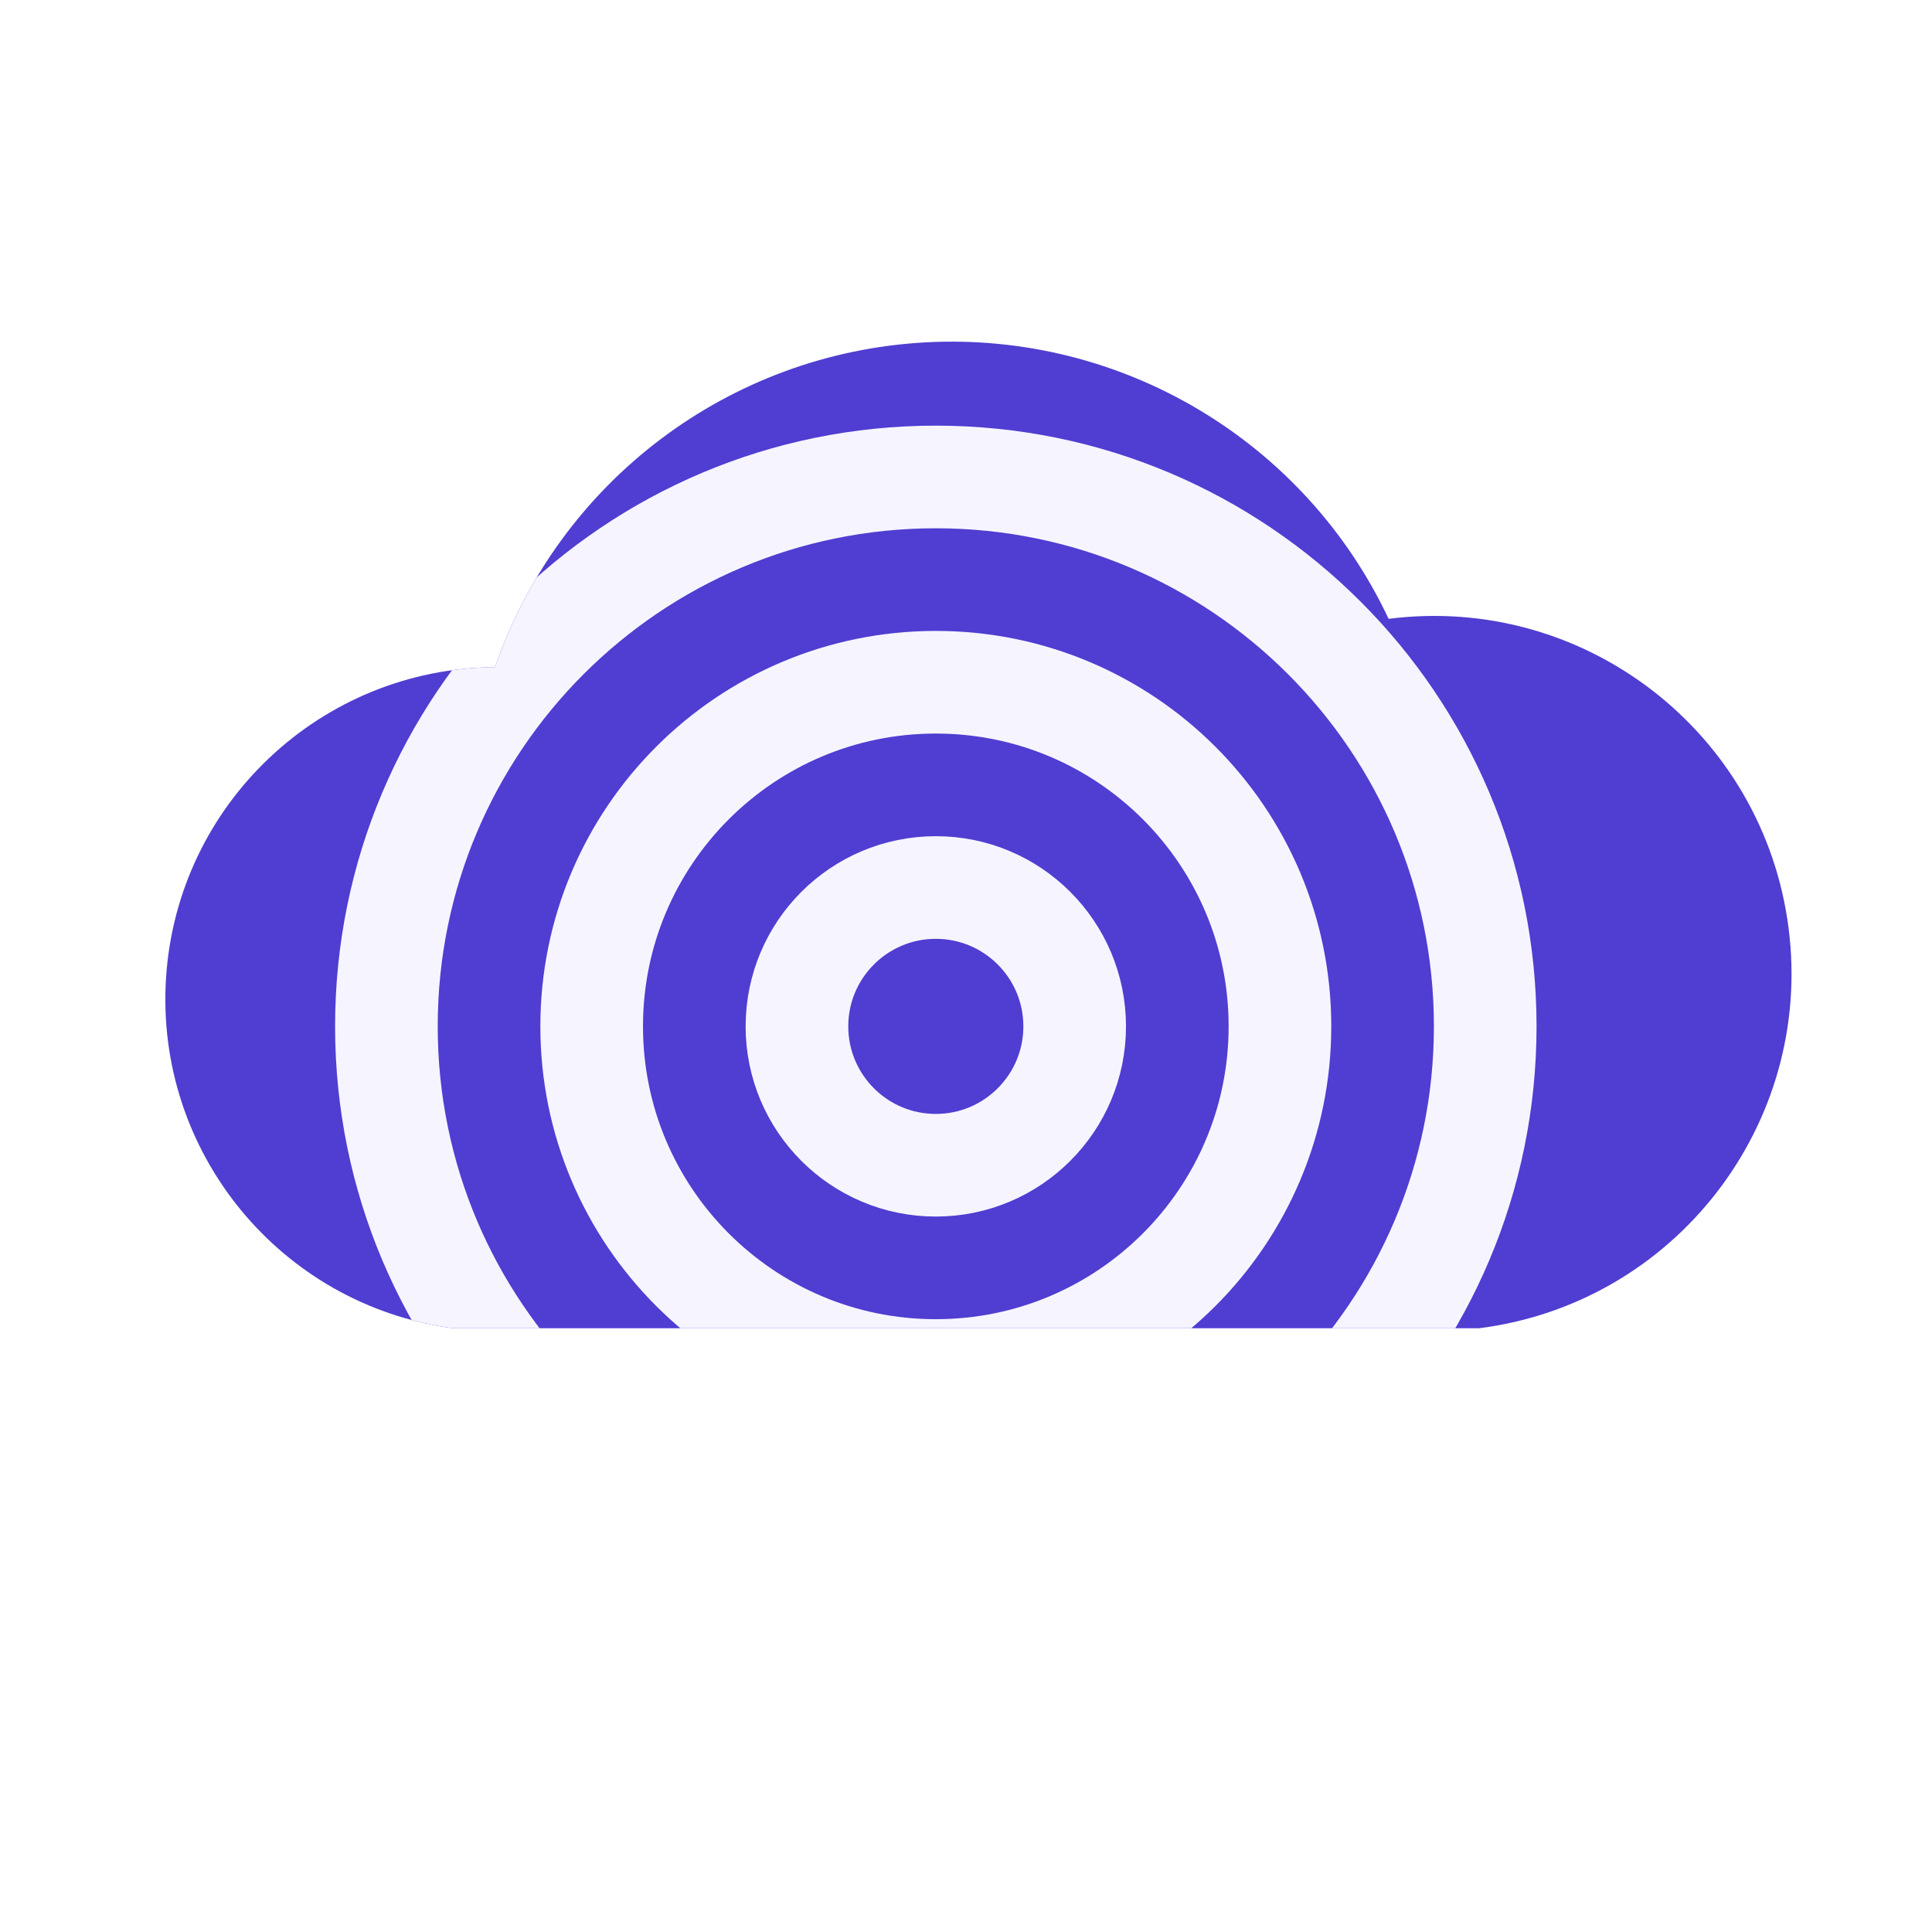
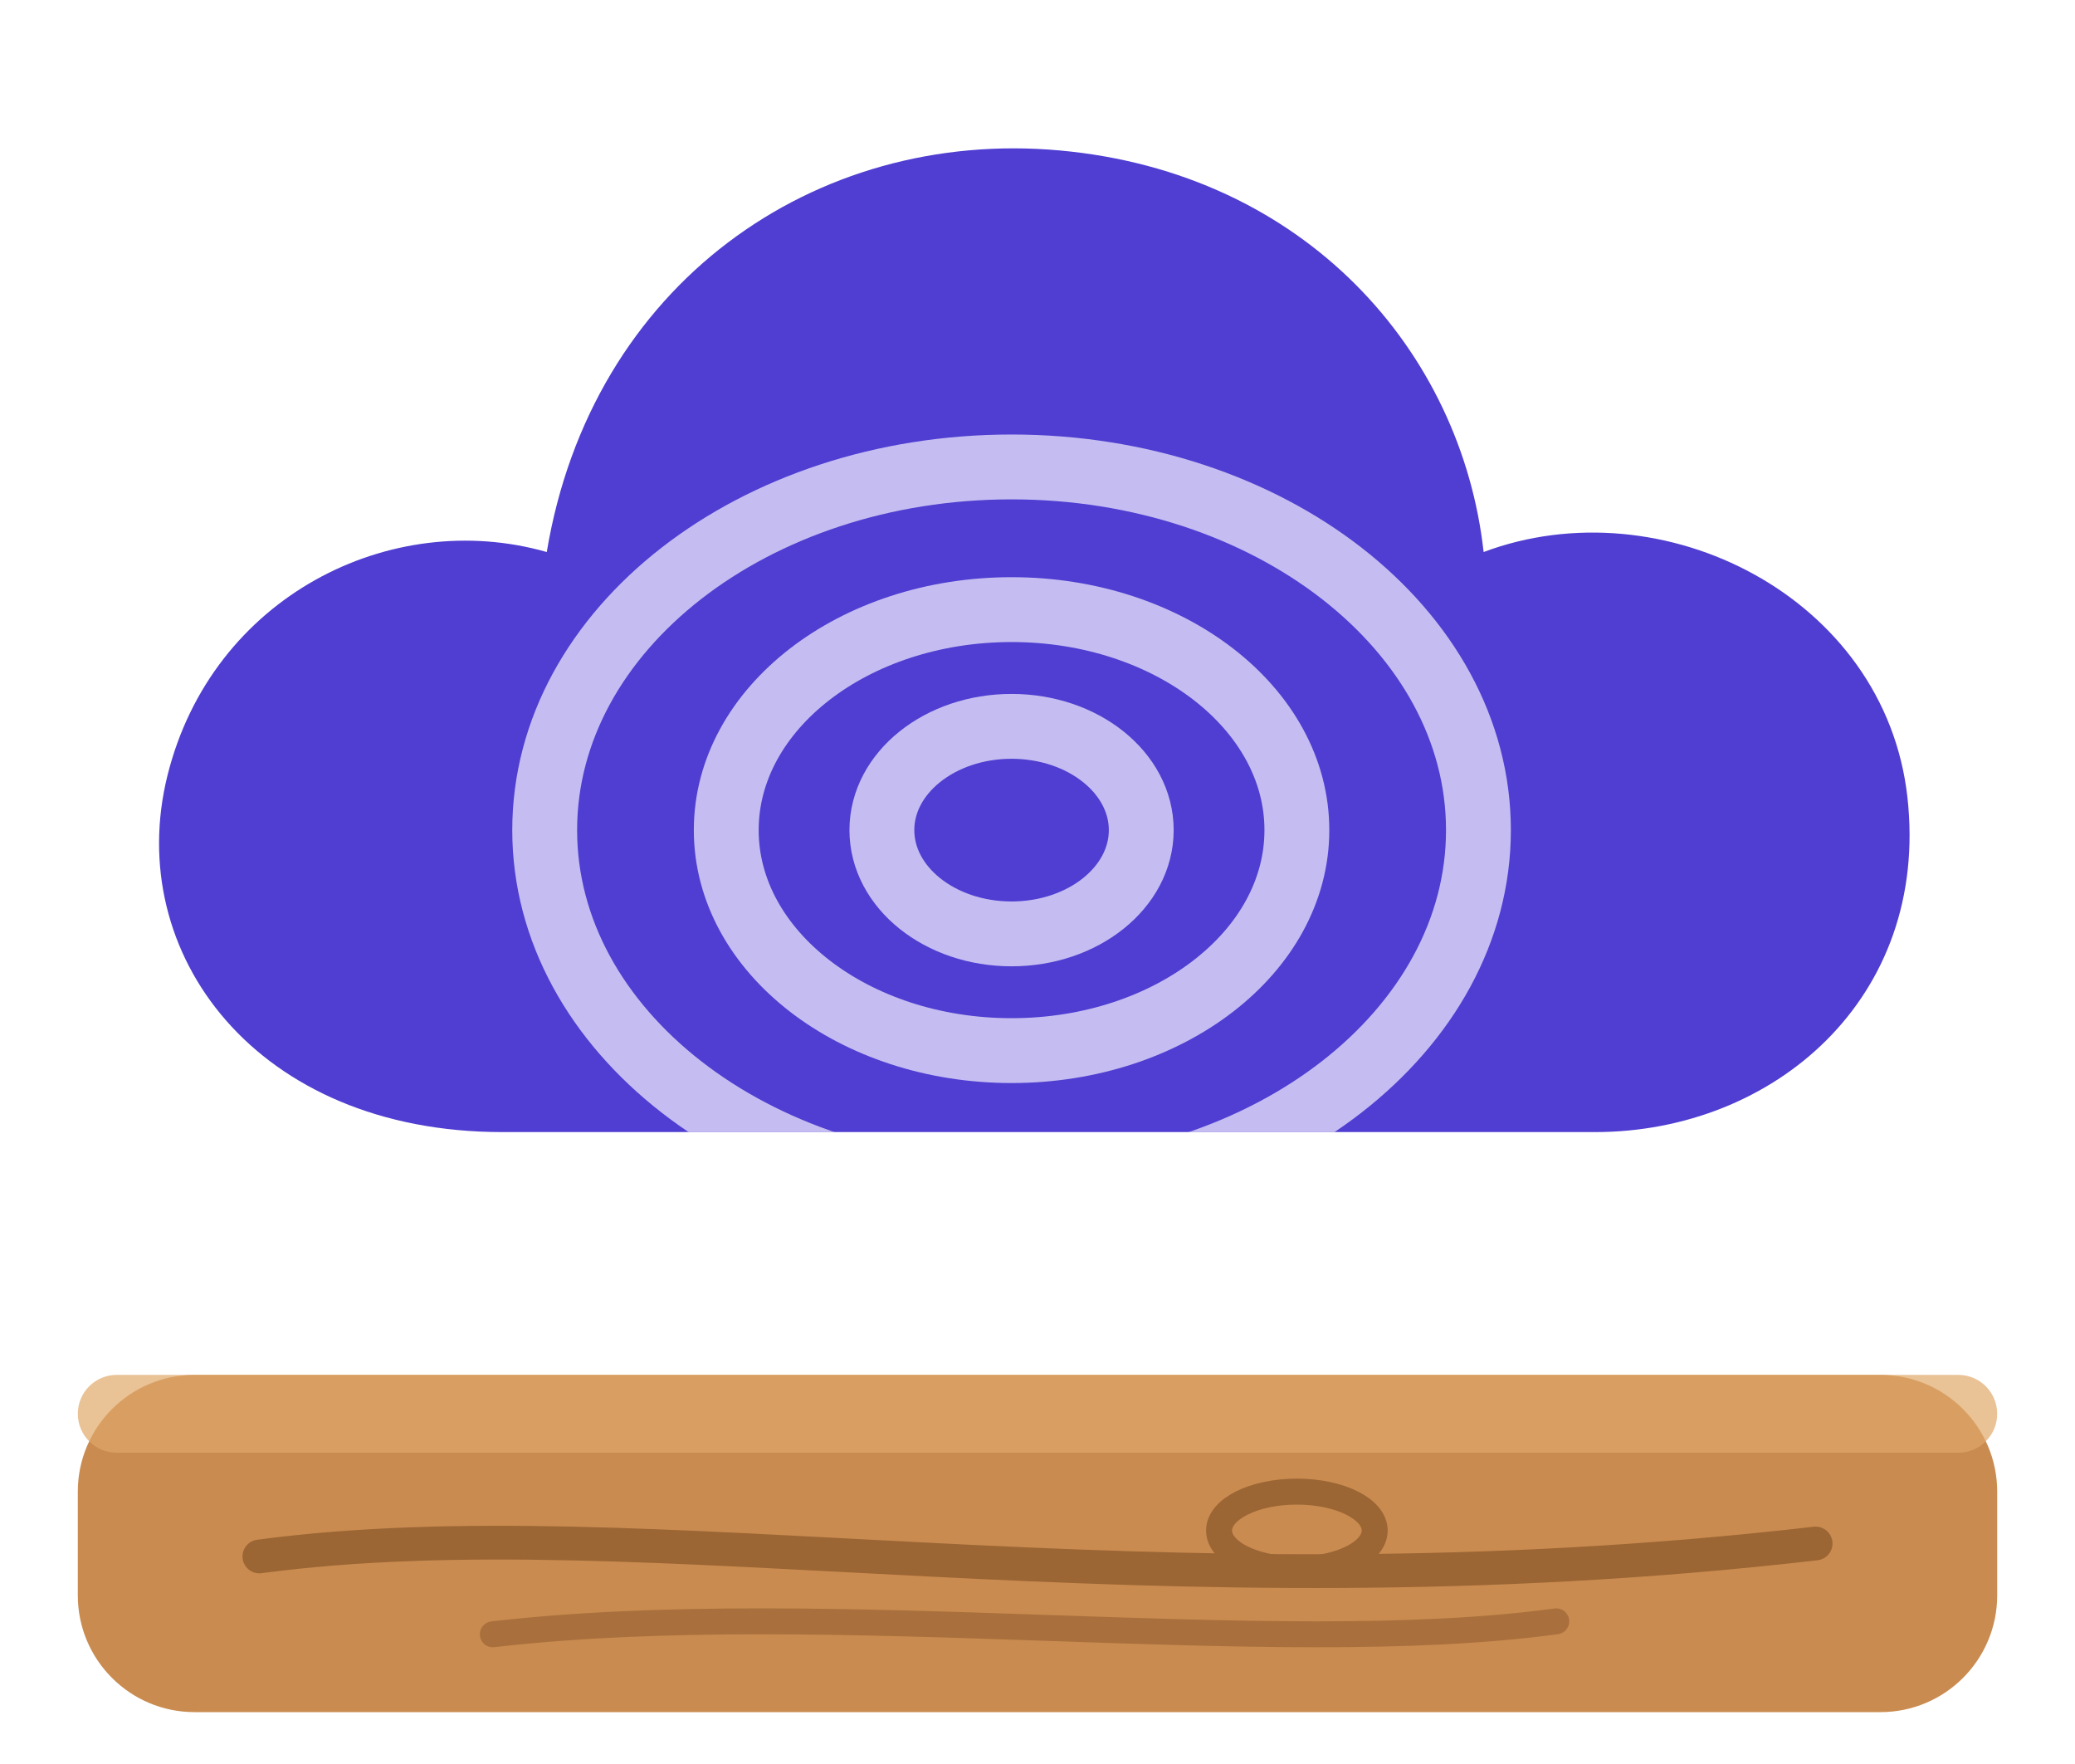
- <svg xmlns="http://www.w3.org/2000/svg" viewBox="0 0 64 64" width="64" height="64" role="img" aria-label="Holzcloud">
+ <svg xmlns="http://www.w3.org/2000/svg" viewBox="20 40 160 136" width="160" height="136" role="img" aria-label="Holzcloud CMS">
  <defs>
-     <clipPath id="hc-cloud">
-       <path d="M15 44a11 11 0 0 1 1.4-21.9A16 16 0 0 1 46 20.5 11.5 11.5 0 0 1 49 44z" />
+     <clipPath id="holzcloudcmscl">
+       <path d="M52 140 C30 140 18 124 22 108 C26 92 42 84 56 88 C60 64 80 50 102 52 C124 54 138 70 140 88 C156 82 176 92 178 110 C180 128 166 140 150 140 Z" transform="translate(100 0) scale(.86) translate(-100 8)" />
    </clipPath>
  </defs>
-   <g clip-path="url(#hc-cloud)">
-     <rect width="64" height="64" fill="#4F3ED1" />
-     <g fill="none" stroke="#F6F4FF" stroke-width="3.4">
-       <circle cx="31" cy="34" r="4.6" />
-       <circle cx="31" cy="34" r="11.4" />
-       <circle cx="31" cy="34" r="18.2" />
-     </g>
+   <path d="M52 140 C30 140 18 124 22 108 C26 92 42 84 56 88 C60 64 80 50 102 52 C124 54 138 70 140 88 C156 82 176 92 178 110 C180 128 166 140 150 140 Z" transform="translate(100 0) scale(.86) translate(-100 8)" fill="#4F3ED1" />
+   <g clip-path="url(#holzcloudcmscl)" fill="none" stroke="#F6F4FF" stroke-width="5" opacity=".7">
+     <ellipse cx="98" cy="104" rx="10" ry="8" />
+     <ellipse cx="98" cy="104" rx="22" ry="17" />
+     <ellipse cx="98" cy="104" rx="36" ry="28" />
  </g>
+   <rect x="26" y="146" width="148" height="26" rx="9" fill="#C98B4F" />
+   <rect x="26" y="146" width="148" height="6" rx="3" fill="#E0A869" opacity=".7" />
+   <path d="M40 160 C70 156 108 165 160 159" stroke="#9B6534" stroke-width="2.6" fill="none" stroke-linecap="round" />
+   <path d="M58 166 C84 163 118 168 140 165" stroke="#9B6534" stroke-width="2" fill="none" stroke-linecap="round" opacity=".7" />
+   <ellipse cx="120" cy="158" rx="6" ry="3" stroke="#9B6534" stroke-width="2" fill="none" />
</svg>
